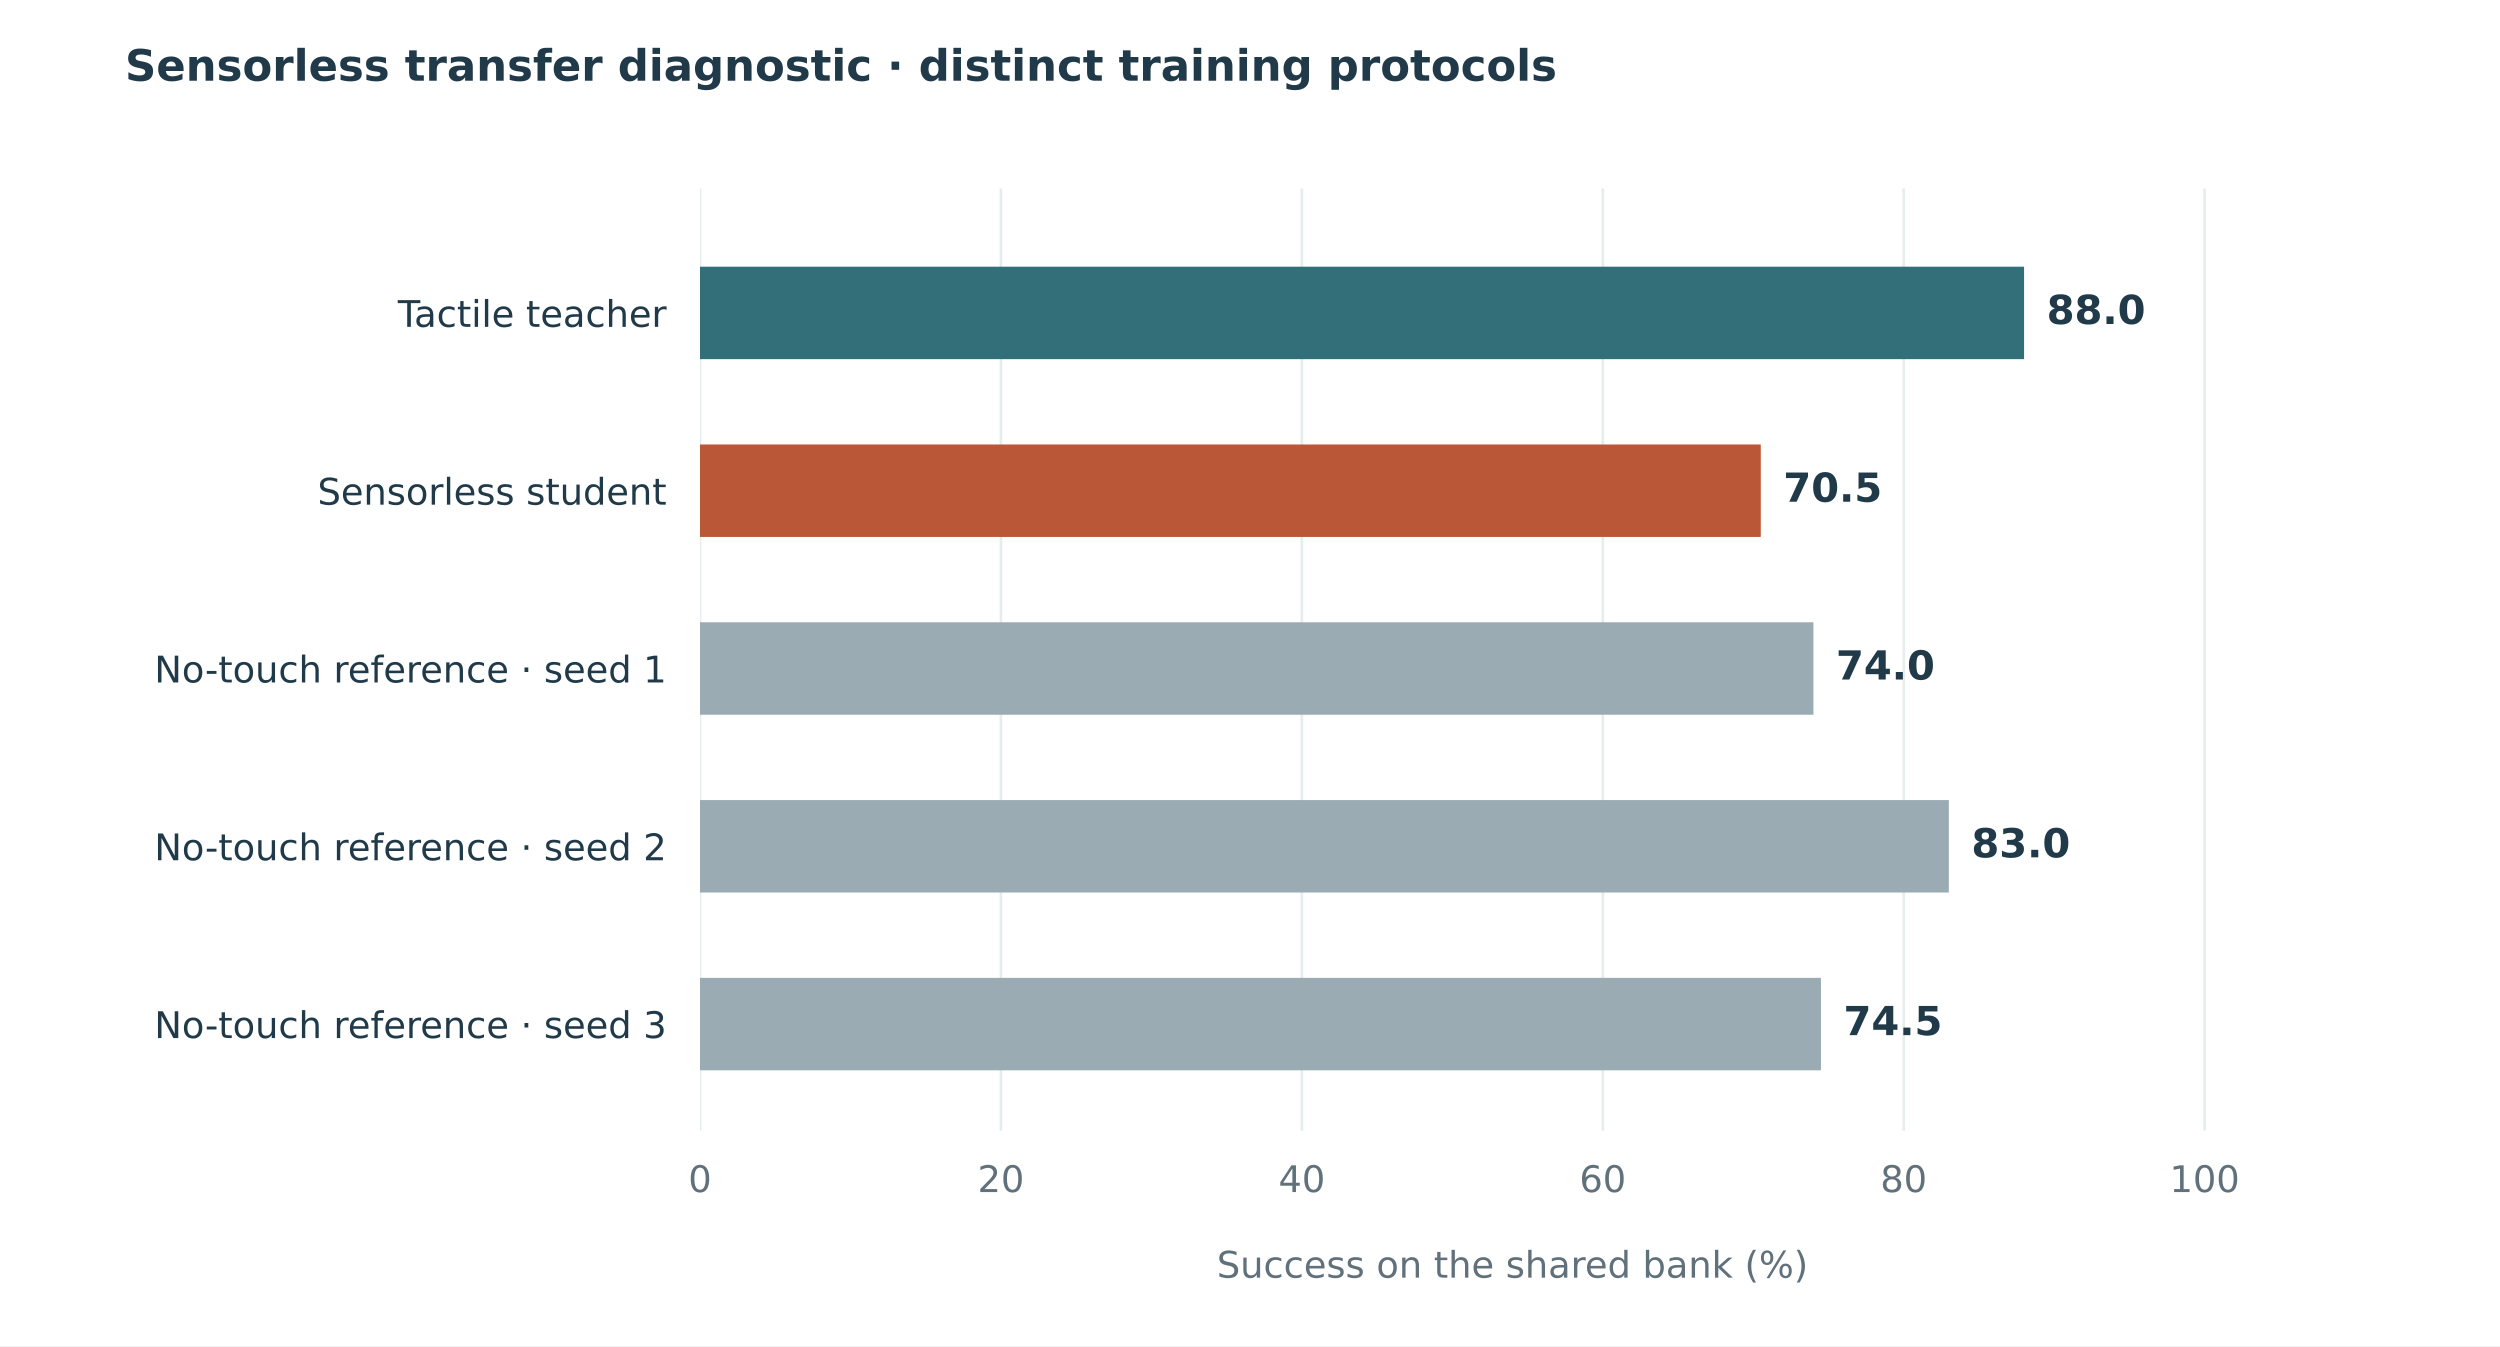
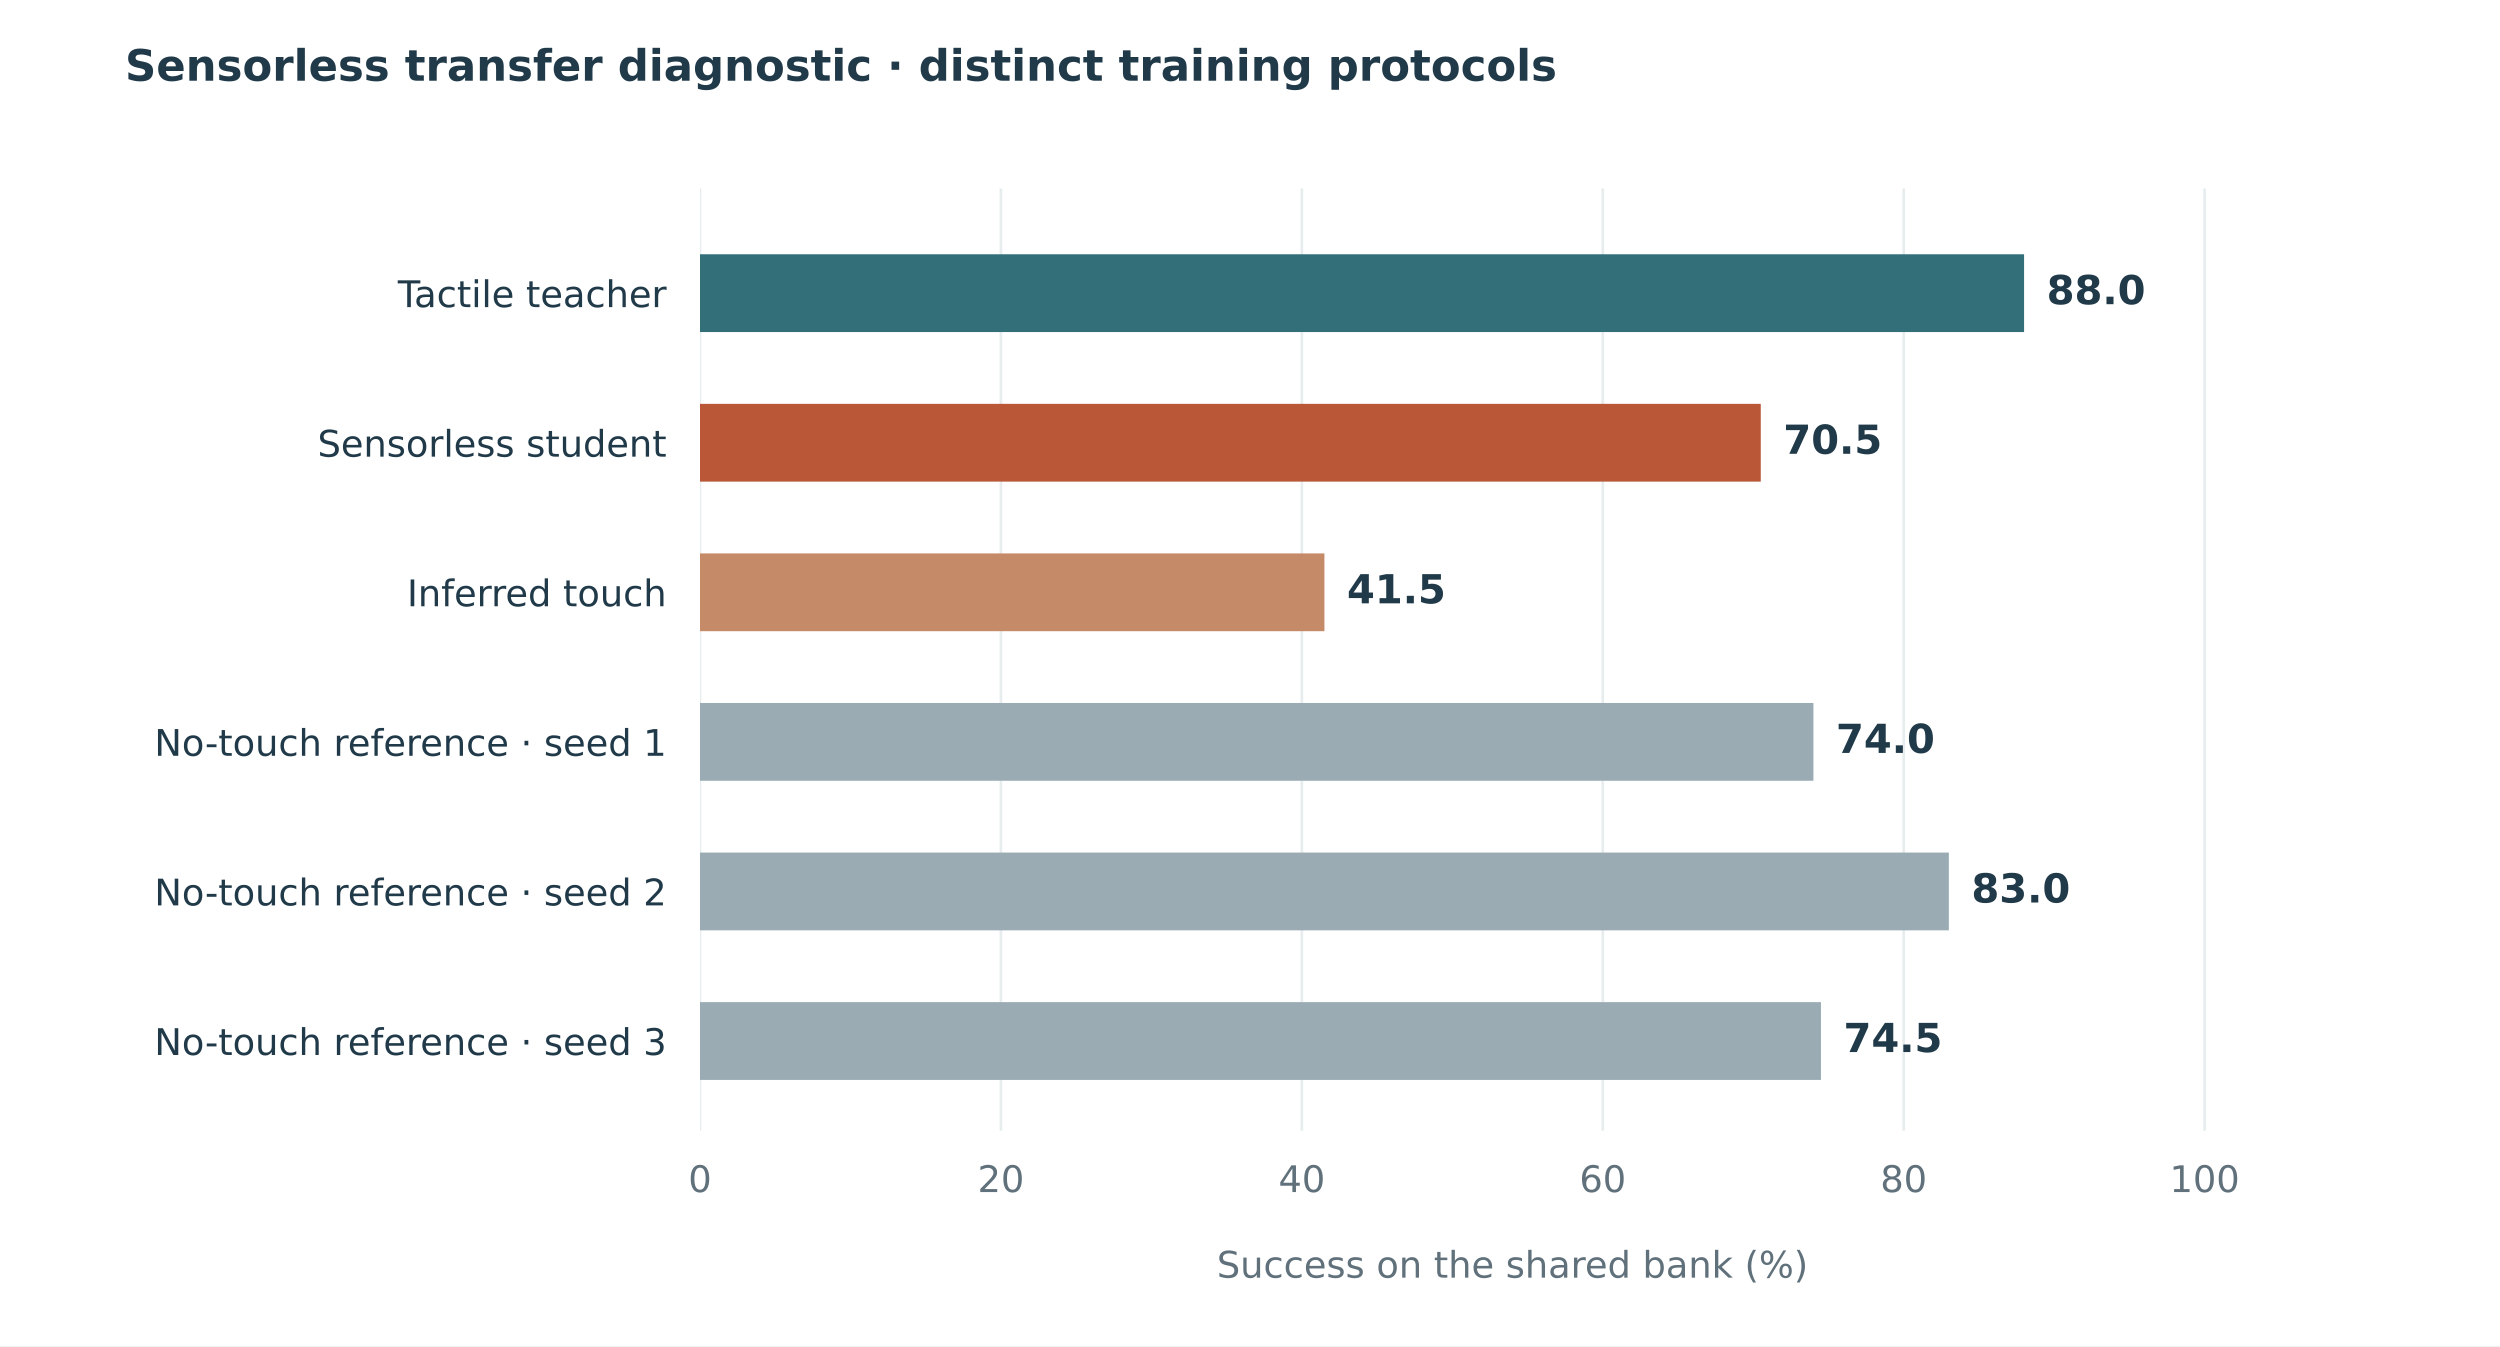
<svg xmlns="http://www.w3.org/2000/svg" width="748.8pt" height="403.2pt" viewBox="0 0 748.8 403.2" version="1.1">
  <defs>
    <style type="text/css">*{stroke-linejoin: round; stroke-linecap: butt}</style>
  </defs>
  <g id="figure_1">
    <g id="patch_1">
-       <path d="M 0 403.2  L 748.8 403.2  L 748.8 0  L 0 0  z " style="fill: #ffffff" />
+       <path d="M 0 403.2 L 748.8 403.2 L 748.8 0 L 0 0 z " style="fill: #ffffff" />
    </g>
    <g id="axes_1">
      <g id="patch_2">
-         <path d="M 209.664 338.688  L 696.384 338.688  L 696.384 56.448  L 209.664 56.448  z " style="fill: #ffffff" />
+         <path d="M 209.664 338.688 L 696.384 338.688 L 696.384 56.448 L 209.664 56.448 z " style="fill: #ffffff" />
      </g>
      <g id="matplotlib.axis_1">
        <g id="xtick_1">
          <g id="line2d_1">
-             <path d="M 209.664 338.688  L 209.664 56.448  " clip-path="url(#p31cd1d35e3)" style="fill: none; stroke: #e7edef; stroke-width: 0.8; stroke-linecap: square" />
+             <path d="M 209.664 338.688 L 209.664 56.448 " clip-path="url(#p9b19c462fa)" style="fill: none; stroke: #e7edef; stroke-width: 0.8; stroke-linecap: square" />
          </g>
          <g id="line2d_2" />
          <g id="text_1">
-             <text style="font-size: 11px; font-family: 'DejaVu Sans'; text-anchor: middle; fill: #60717b" x="209.664" y="357.046" transform="rotate(-0 209.664 357.0463)">0</text>
+             <text style="font-size: 11px; font-family: 'DejaVu Sans', Arial, sans-serif; text-anchor: middle; fill: #60717b" x="209.664" y="357.046" transform="rotate(-0 209.664 357.0463)">0</text>
          </g>
        </g>
        <g id="xtick_2">
          <g id="line2d_3">
-             <path d="M 299.797 338.688  L 299.797 56.448  " clip-path="url(#p31cd1d35e3)" style="fill: none; stroke: #e7edef; stroke-width: 0.8; stroke-linecap: square" />
+             <path d="M 299.797 338.688 L 299.797 56.448 " clip-path="url(#p9b19c462fa)" style="fill: none; stroke: #e7edef; stroke-width: 0.8; stroke-linecap: square" />
          </g>
          <g id="line2d_4" />
          <g id="text_2">
-             <text style="font-size: 11px; font-family: 'DejaVu Sans'; text-anchor: middle; fill: #60717b" x="299.797" y="357.046" transform="rotate(-0 299.7973 357.0463)">20</text>
+             <text style="font-size: 11px; font-family: 'DejaVu Sans', Arial, sans-serif; text-anchor: middle; fill: #60717b" x="299.797" y="357.046" transform="rotate(-0 299.7973 357.0463)">20</text>
          </g>
        </g>
        <g id="xtick_3">
          <g id="line2d_5">
-             <path d="M 389.931 338.688  L 389.931 56.448  " clip-path="url(#p31cd1d35e3)" style="fill: none; stroke: #e7edef; stroke-width: 0.8; stroke-linecap: square" />
+             <path d="M 389.931 338.688 L 389.931 56.448 " clip-path="url(#p9b19c462fa)" style="fill: none; stroke: #e7edef; stroke-width: 0.8; stroke-linecap: square" />
          </g>
          <g id="line2d_6" />
          <g id="text_3">
-             <text style="font-size: 11px; font-family: 'DejaVu Sans'; text-anchor: middle; fill: #60717b" x="389.931" y="357.046" transform="rotate(-0 389.9307 357.0463)">40</text>
+             <text style="font-size: 11px; font-family: 'DejaVu Sans', Arial, sans-serif; text-anchor: middle; fill: #60717b" x="389.931" y="357.046" transform="rotate(-0 389.9307 357.0463)">40</text>
          </g>
        </g>
        <g id="xtick_4">
          <g id="line2d_7">
-             <path d="M 480.064 338.688  L 480.064 56.448  " clip-path="url(#p31cd1d35e3)" style="fill: none; stroke: #e7edef; stroke-width: 0.8; stroke-linecap: square" />
+             <path d="M 480.064 338.688 L 480.064 56.448 " clip-path="url(#p9b19c462fa)" style="fill: none; stroke: #e7edef; stroke-width: 0.8; stroke-linecap: square" />
          </g>
          <g id="line2d_8" />
          <g id="text_4">
-             <text style="font-size: 11px; font-family: 'DejaVu Sans'; text-anchor: middle; fill: #60717b" x="480.064" y="357.046" transform="rotate(-0 480.064 357.0463)">60</text>
+             <text style="font-size: 11px; font-family: 'DejaVu Sans', Arial, sans-serif; text-anchor: middle; fill: #60717b" x="480.064" y="357.046" transform="rotate(-0 480.064 357.0463)">60</text>
          </g>
        </g>
        <g id="xtick_5">
          <g id="line2d_9">
-             <path d="M 570.197 338.688  L 570.197 56.448  " clip-path="url(#p31cd1d35e3)" style="fill: none; stroke: #e7edef; stroke-width: 0.8; stroke-linecap: square" />
+             <path d="M 570.197 338.688 L 570.197 56.448 " clip-path="url(#p9b19c462fa)" style="fill: none; stroke: #e7edef; stroke-width: 0.8; stroke-linecap: square" />
          </g>
          <g id="line2d_10" />
          <g id="text_5">
-             <text style="font-size: 11px; font-family: 'DejaVu Sans'; text-anchor: middle; fill: #60717b" x="570.197" y="357.046" transform="rotate(-0 570.1973 357.0463)">80</text>
+             <text style="font-size: 11px; font-family: 'DejaVu Sans', Arial, sans-serif; text-anchor: middle; fill: #60717b" x="570.197" y="357.046" transform="rotate(-0 570.1973 357.0463)">80</text>
          </g>
        </g>
        <g id="xtick_6">
          <g id="line2d_11">
-             <path d="M 660.331 338.688  L 660.331 56.448  " clip-path="url(#p31cd1d35e3)" style="fill: none; stroke: #e7edef; stroke-width: 0.8; stroke-linecap: square" />
+             <path d="M 660.331 338.688 L 660.331 56.448 " clip-path="url(#p9b19c462fa)" style="fill: none; stroke: #e7edef; stroke-width: 0.8; stroke-linecap: square" />
          </g>
          <g id="line2d_12" />
          <g id="text_6">
-             <text style="font-size: 11px; font-family: 'DejaVu Sans'; text-anchor: middle; fill: #60717b" x="660.331" y="357.046" transform="rotate(-0 660.3307 357.0463)">100</text>
+             <text style="font-size: 11px; font-family: 'DejaVu Sans', Arial, sans-serif; text-anchor: middle; fill: #60717b" x="660.331" y="357.046" transform="rotate(-0 660.3307 357.0463)">100</text>
          </g>
        </g>
        <g id="text_7">
-           <text style="font-size: 11px; font-family: 'DejaVu Sans'; text-anchor: middle; fill: #60717b" x="453.024" y="382.692" transform="rotate(-0 453.024 382.6922)">Success on the shared bank (%)</text>
+           <text style="font-size: 11px; font-family: 'DejaVu Sans', Arial, sans-serif; text-anchor: middle; fill: #60717b" x="453.024" y="382.692" transform="rotate(-0 453.024 382.6922)">Success on the shared bank (%)</text>
        </g>
      </g>
      <g id="matplotlib.axis_2">
        <g id="ytick_1">
          <g id="line2d_13" />
          <g id="text_8">
-             <text style="font-size: 11px; font-family: 'DejaVu Sans'; text-anchor: end; fill: #213a49" x="199.664" y="97.904" transform="rotate(-0 199.664 97.90412)">Tactile teacher</text>
+             <text style="font-size: 11px; font-family: 'DejaVu Sans', Arial, sans-serif; text-anchor: end; fill: #213a49" x="199.664" y="91.987" transform="rotate(-0 199.664 91.98714)">Tactile teacher</text>
          </g>
        </g>
        <g id="ytick_2">
          <g id="line2d_14" />
          <g id="text_9">
-             <text style="font-size: 11px; font-family: 'DejaVu Sans'; text-anchor: end; fill: #213a49" x="199.664" y="151.157" transform="rotate(-0 199.664 151.157)">Sensorless student</text>
+             <text style="font-size: 11px; font-family: 'DejaVu Sans', Arial, sans-serif; text-anchor: end; fill: #213a49" x="199.664" y="136.787" transform="rotate(-0 199.664 136.7871)">Sensorless student</text>
          </g>
        </g>
        <g id="ytick_3">
          <g id="line2d_15" />
          <g id="text_10">
-             <text style="font-size: 11px; font-family: 'DejaVu Sans'; text-anchor: end; fill: #213a49" x="199.664" y="204.41" transform="rotate(-0 199.664 204.4098)">No-touch reference · seed 1</text>
+             <text style="font-size: 11px; font-family: 'DejaVu Sans', Arial, sans-serif; text-anchor: end; fill: #213a49" x="199.664" y="181.587" transform="rotate(-0 199.664 181.5871)">Inferred touch</text>
          </g>
        </g>
        <g id="ytick_4">
          <g id="line2d_16" />
          <g id="text_11">
-             <text style="font-size: 11px; font-family: 'DejaVu Sans'; text-anchor: end; fill: #213a49" x="199.664" y="257.663" transform="rotate(-0 199.664 257.6626)">No-touch reference · seed 2</text>
+             <text style="font-size: 11px; font-family: 'DejaVu Sans', Arial, sans-serif; text-anchor: end; fill: #213a49" x="199.664" y="226.387" transform="rotate(-0 199.664 226.3871)">No-touch reference · seed 1</text>
          </g>
        </g>
        <g id="ytick_5">
          <g id="line2d_17" />
          <g id="text_12">
-             <text style="font-size: 11px; font-family: 'DejaVu Sans'; text-anchor: end; fill: #213a49" x="199.664" y="310.915" transform="rotate(-0 199.664 310.9154)">No-touch reference · seed 3</text>
+             <text style="font-size: 11px; font-family: 'DejaVu Sans', Arial, sans-serif; text-anchor: end; fill: #213a49" x="199.664" y="271.187" transform="rotate(-0 199.664 271.1871)">No-touch reference · seed 2</text>
+           </g>
+         </g>
+         <g id="ytick_6">
+           <g id="line2d_18" />
+           <g id="text_13">
+             <text style="font-size: 11px; font-family: 'DejaVu Sans', Arial, sans-serif; text-anchor: end; fill: #213a49" x="199.664" y="315.987" transform="rotate(-0 199.664 315.9871)">No-touch reference · seed 3</text>
          </g>
        </g>
      </g>
      <g id="patch_3">
-         <path d="M 209.664 79.879  L 606.251 79.879  L 606.251 107.571  L 209.664 107.571  z " clip-path="url(#p31cd1d35e3)" style="fill: #326f79" />
+         <path d="M 209.664 76.16 L 606.251 76.16 L 606.251 99.456 L 209.664 99.456 z " clip-path="url(#p9b19c462fa)" style="fill: #326f79" />
      </g>
      <g id="patch_4">
-         <path d="M 209.664 133.132  L 527.384 133.132  L 527.384 160.824  L 209.664 160.824  z " clip-path="url(#p31cd1d35e3)" style="fill: #b95736" />
+         <path d="M 209.664 120.96 L 527.384 120.96 L 527.384 144.256 L 209.664 144.256 z " clip-path="url(#p9b19c462fa)" style="fill: #b95736" />
      </g>
      <g id="patch_5">
-         <path d="M 209.664 186.385  L 543.157 186.385  L 543.157 214.076  L 209.664 214.076  z " clip-path="url(#p31cd1d35e3)" style="fill: #9aabb4" />
+         <path d="M 209.664 165.76 L 396.691 165.76 L 396.691 189.056 L 209.664 189.056 z " clip-path="url(#p9b19c462fa)" style="fill: #c58a68" />
      </g>
      <g id="patch_6">
-         <path d="M 209.664 239.638  L 583.717 239.638  L 583.717 267.329  L 209.664 267.329  z " clip-path="url(#p31cd1d35e3)" style="fill: #9aabb4" />
+         <path d="M 209.664 210.56 L 543.157 210.56 L 543.157 233.856 L 209.664 233.856 z " clip-path="url(#p9b19c462fa)" style="fill: #9aabb4" />
      </g>
      <g id="patch_7">
-         <path d="M 209.664 292.891  L 545.411 292.891  L 545.411 320.582  L 209.664 320.582  z " clip-path="url(#p31cd1d35e3)" style="fill: #9aabb4" />
+         <path d="M 209.664 255.36 L 583.717 255.36 L 583.717 278.656 L 209.664 278.656 z " clip-path="url(#p9b19c462fa)" style="fill: #9aabb4" />
      </g>
-       <g id="text_13">
-         <text style="font-weight: 700; font-size: 12px; font-family: 'DejaVu Sans'; text-anchor: start; fill: #213a49" x="613.011" y="97.036" transform="rotate(-0 613.0107 97.03623)">88.0</text>
+       <g id="patch_8">
+         <path d="M 209.664 300.16 L 545.411 300.16 L 545.411 323.456 L 209.664 323.456 z " clip-path="url(#p9b19c462fa)" style="fill: #9aabb4" />
      </g>
      <g id="text_14">
-         <text style="font-weight: 700; font-size: 12px; font-family: 'DejaVu Sans'; text-anchor: start; fill: #213a49" x="534.144" y="150.289" transform="rotate(-0 534.144 150.2891)">70.5</text>
+         <text style="font-weight: 700; font-size: 12px; font-family: 'DejaVu Sans', Arial, sans-serif; text-anchor: start; fill: #213a49" x="613.011" y="91.119" transform="rotate(-0 613.0107 91.11925)">88.0</text>
      </g>
      <g id="text_15">
-         <text style="font-weight: 700; font-size: 12px; font-family: 'DejaVu Sans'; text-anchor: start; fill: #213a49" x="549.917" y="203.542" transform="rotate(-0 549.9173 203.5419)">74.0</text>
+         <text style="font-weight: 700; font-size: 12px; font-family: 'DejaVu Sans', Arial, sans-serif; text-anchor: start; fill: #213a49" x="534.144" y="135.919" transform="rotate(-0 534.144 135.9193)">70.5</text>
      </g>
      <g id="text_16">
-         <text style="font-weight: 700; font-size: 12px; font-family: 'DejaVu Sans'; text-anchor: start; fill: #213a49" x="590.477" y="256.795" transform="rotate(-0 590.4773 256.7947)">83.0</text>
+         <text style="font-weight: 700; font-size: 12px; font-family: 'DejaVu Sans', Arial, sans-serif; text-anchor: start; fill: #213a49" x="403.451" y="180.719" transform="rotate(-0 403.4507 180.7192)">41.5</text>
      </g>
      <g id="text_17">
-         <text style="font-weight: 700; font-size: 12px; font-family: 'DejaVu Sans'; text-anchor: start; fill: #213a49" x="552.171" y="310.048" transform="rotate(-0 552.1707 310.0476)">74.5</text>
+         <text style="font-weight: 700; font-size: 12px; font-family: 'DejaVu Sans', Arial, sans-serif; text-anchor: start; fill: #213a49" x="549.917" y="225.519" transform="rotate(-0 549.9173 225.5192)">74.0</text>
+       </g>
+       <g id="text_18">
+         <text style="font-weight: 700; font-size: 12px; font-family: 'DejaVu Sans', Arial, sans-serif; text-anchor: start; fill: #213a49" x="590.477" y="270.319" transform="rotate(-0 590.4773 270.3193)">83.0</text>
+       </g>
+       <g id="text_19">
+         <text style="font-weight: 700; font-size: 12px; font-family: 'DejaVu Sans', Arial, sans-serif; text-anchor: start; fill: #213a49" x="552.171" y="315.119" transform="rotate(-0 552.1707 315.1193)">74.5</text>
      </g>
    </g>
-     <g id="text_18">
-       <text style="font-weight: 700; font-size: 13px; font-family: 'DejaVu Sans'; text-anchor: start; fill: #213a49" x="37.44" y="24.192" transform="rotate(-0 37.44 24.192)">Sensorless transfer diagnostic · distinct training protocols</text>
+     <g id="text_20">
+       <text style="font-weight: 700; font-size: 13px; font-family: 'DejaVu Sans', Arial, sans-serif; text-anchor: start; fill: #213a49" x="37.44" y="24.192" transform="rotate(-0 37.44 24.192)">Sensorless transfer diagnostic · distinct training protocols</text>
    </g>
  </g>
  <defs>
-     <clipPath id="p31cd1d35e3">
+     <clipPath id="p9b19c462fa">
      <rect x="209.664" y="56.448" width="486.72" height="282.24" />
    </clipPath>
  </defs>
</svg>
